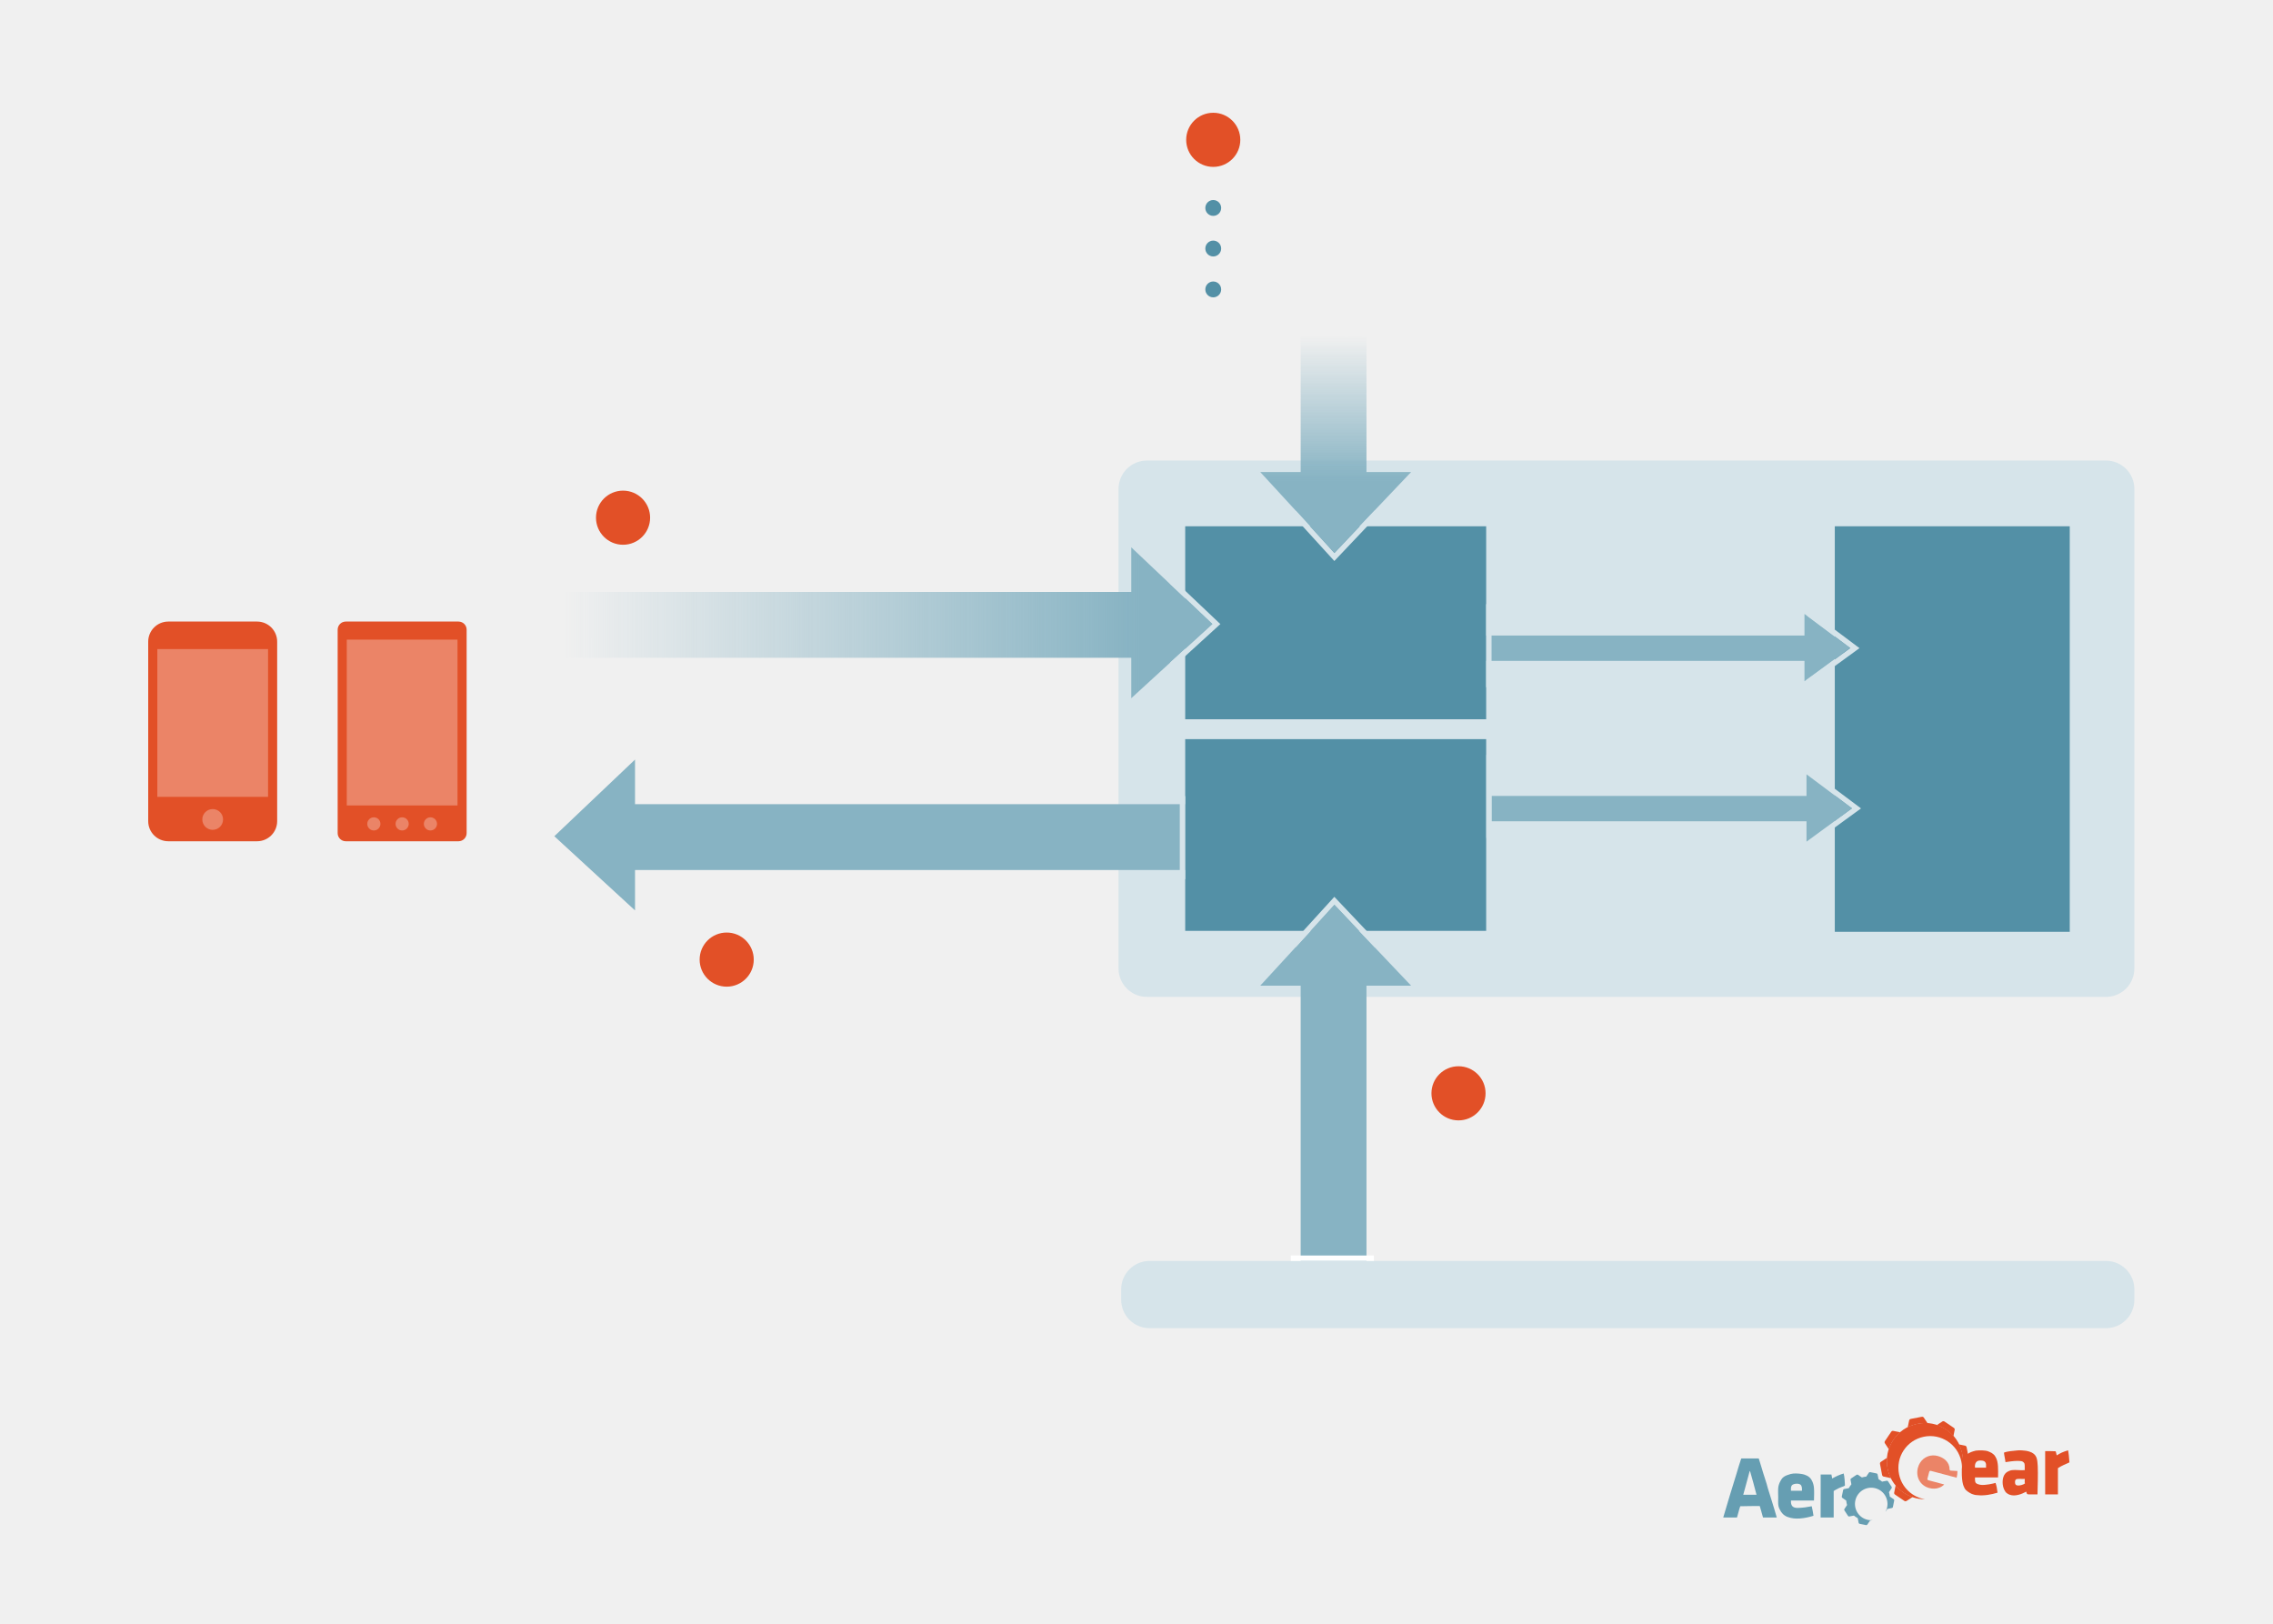
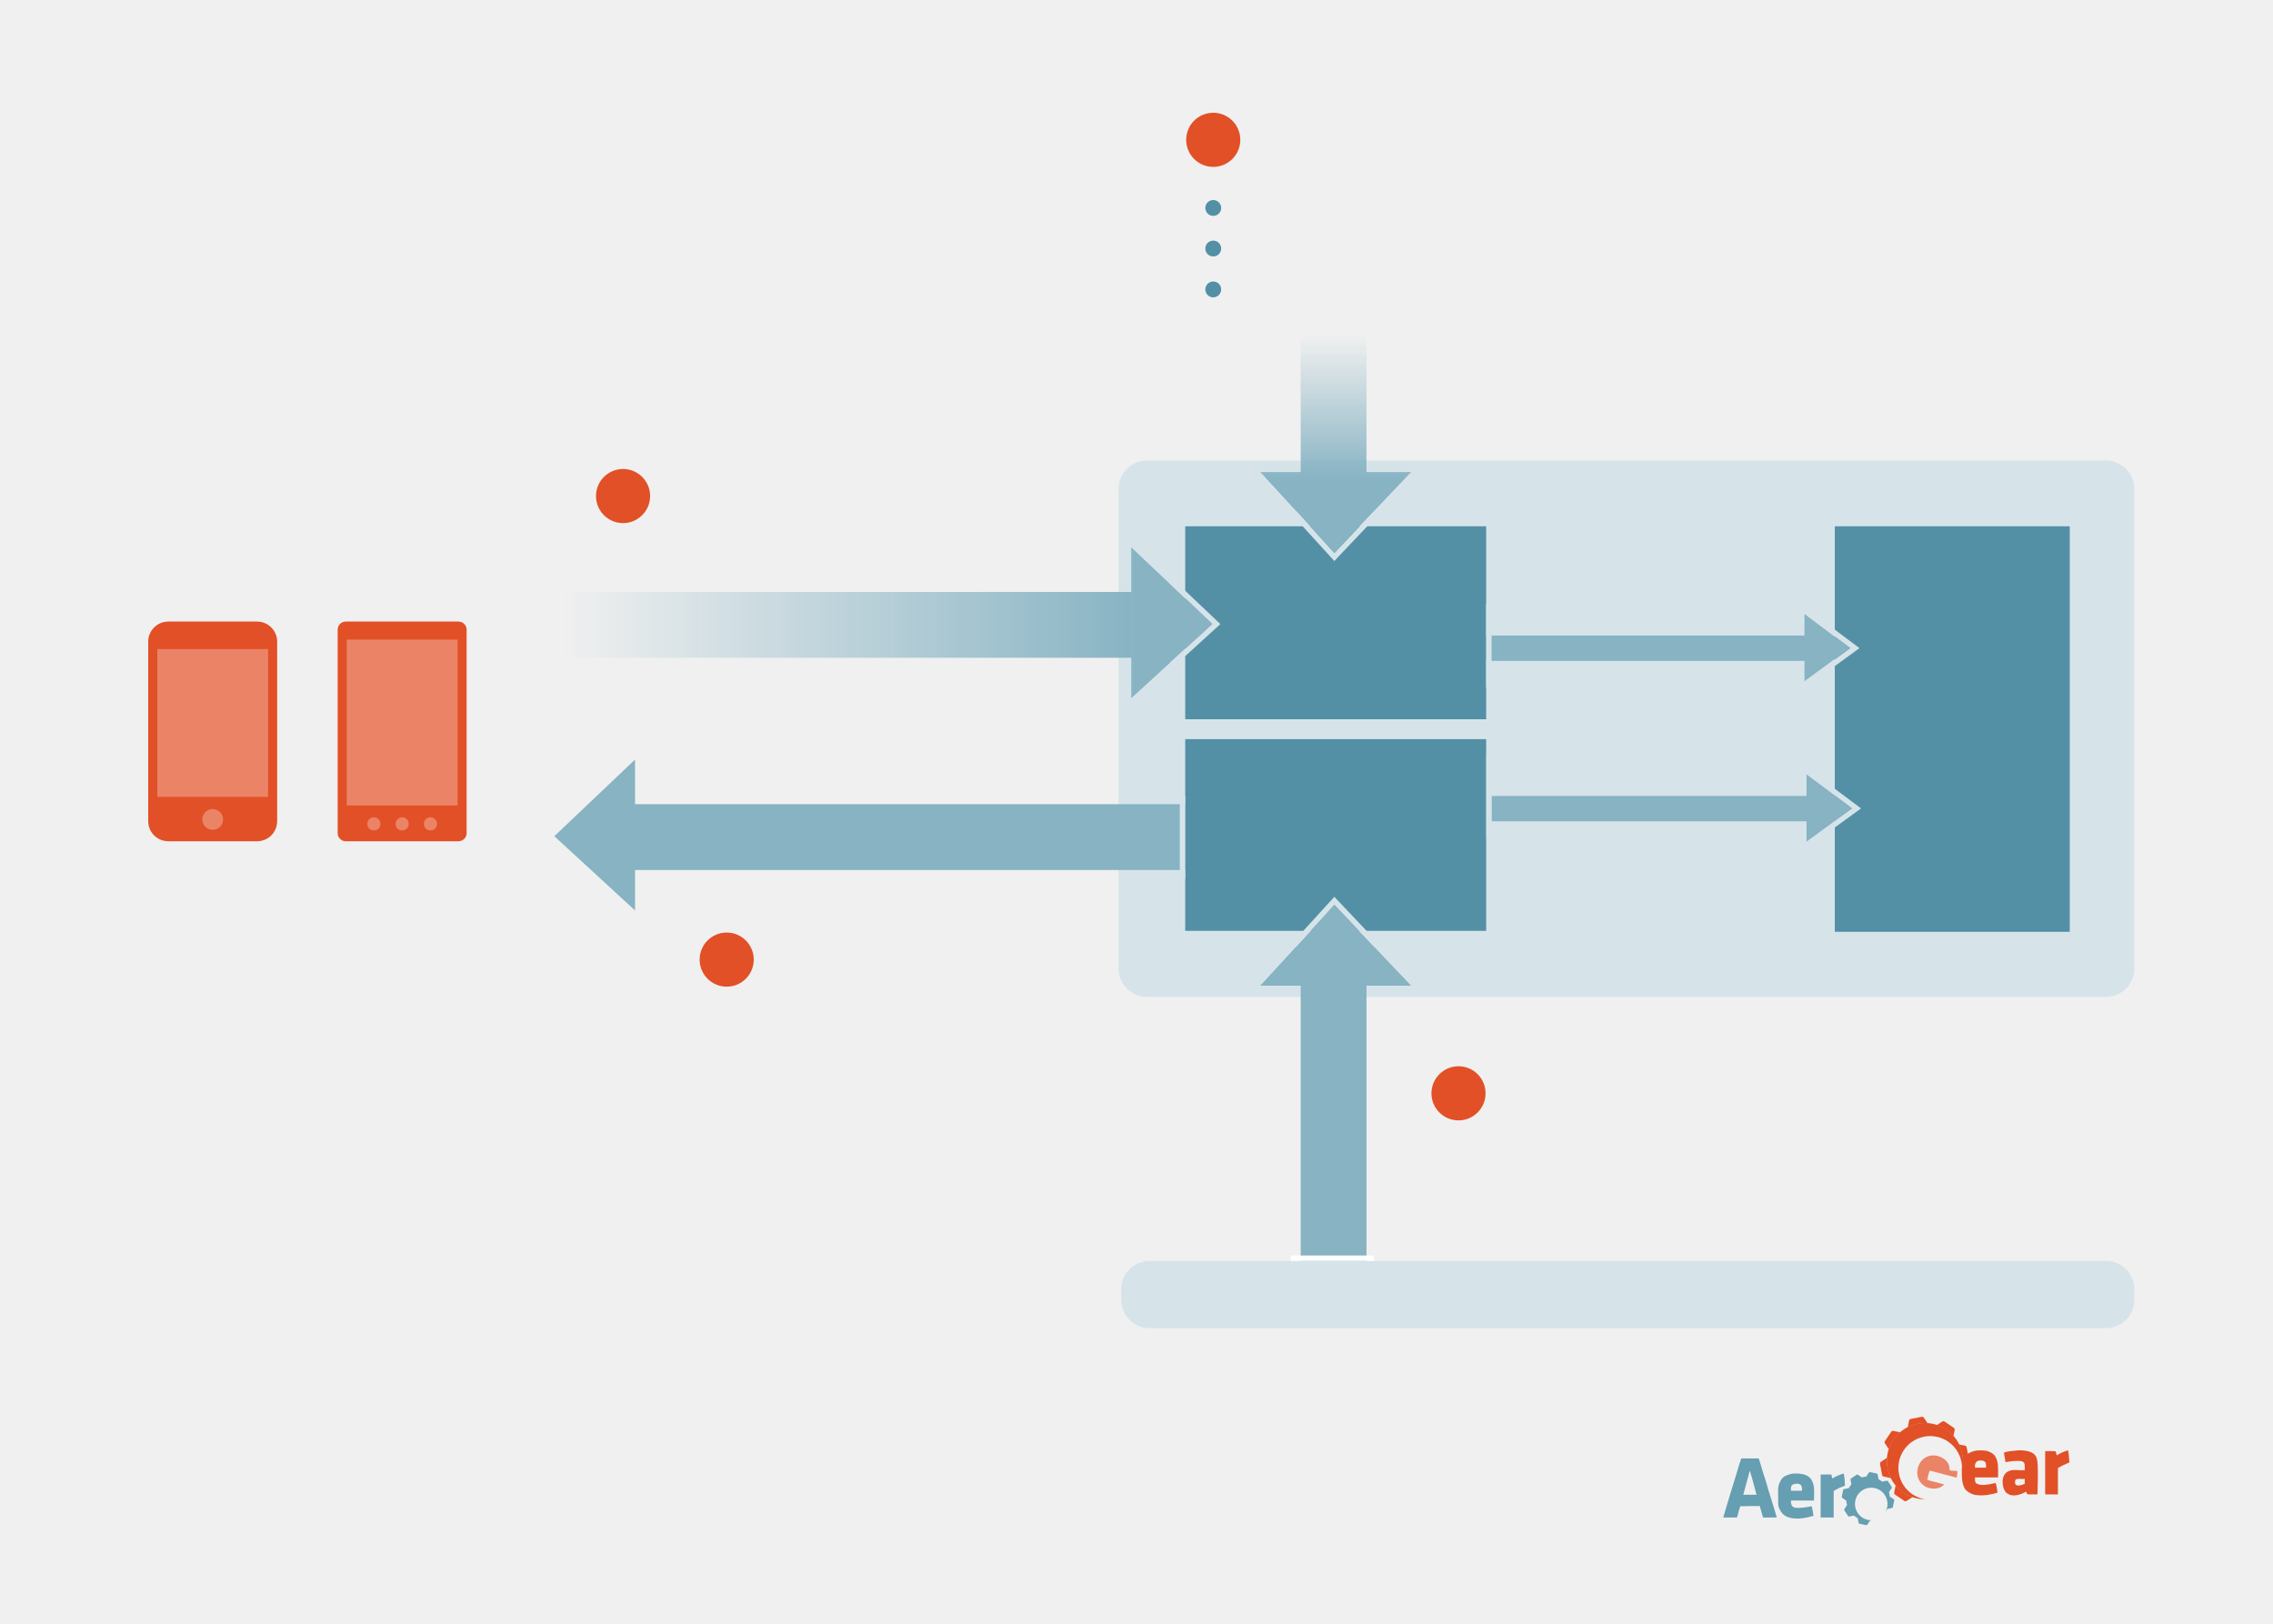
<svg xmlns="http://www.w3.org/2000/svg" xmlns:xlink="http://www.w3.org/1999/xlink" width="840" height="600" id="svg2" version="1.1">
  <defs id="defs4">
    <linearGradient id="linearGradient4380">
      <stop style="stop-color:#87b3c3;stop-opacity:1;" offset="0" id="stop4382" />
      <stop style="stop-color:#87b3c3;stop-opacity:0;" offset="1" id="stop4384" />
    </linearGradient>
    <linearGradient id="linearGradient4372">
      <stop style="stop-color:#87b3c3;stop-opacity:1;" offset="0" id="stop4374" />
      <stop style="stop-color:#87b3c3;stop-opacity:0;" offset="1" id="stop4376" />
    </linearGradient>
    <linearGradient xlink:href="#linearGradient4372" id="linearGradient4378" x1="425.855" y1="663.061" x2="425.855" y2="609.289" gradientUnits="userSpaceOnUse" gradientTransform="translate(71.62905,-33)" />
    <linearGradient xlink:href="#linearGradient4380" id="linearGradient4386" x1="361.348" y1="720.468" x2="148.117" y2="720.468" gradientUnits="userSpaceOnUse" gradientTransform="translate(60,-33.98046)" />
  </defs>
  <g id="layer1" transform="translate(0,-452.3622)">
    <rect style="fill:#d6e4ea;fill-opacity:1;stroke:none" id="rect2993" width="375.409" height="198.198" x="413.362" y="622.538" ry="10.5" rx="10.5" />
    <path style="fill:#5390a6;fill-opacity:1;stroke:none" d="m 678.063,646.831 0,149.852 86.824,0 0,-149.852 z" id="path4419" />
    <rect y="682.039" x="54.77" height="81.181" width="47.659" id="rect3763" style="fill:#e25027;fill-opacity:1;stroke:none" rx="7.425" ry="7.425" />
    <rect style="fill:#e25027;fill-opacity:1;stroke:none" id="rect3765" width="47.659" height="81.181" x="124.785" y="682.039" rx="3" ry="3" />
    <flowRoot transform="matrix(0.3751451,0,0,0.375072,11.90886,720.1832)" style="font-size:31.991px;font-style:normal;font-variant:normal;font-weight:normal;font-stretch:normal;text-align:center;line-height:125%;letter-spacing:0px;word-spacing:0px;text-anchor:middle;fill:#7a7a7a;fill-opacity:1;stroke:none;font-family:Open Sans;-inkscape-font-specification:Open Sans" id="flowRoot3767" xml:space="preserve">
      <flowRegion id="flowRegion3769">
        <rect style="font-size:31.991px;font-style:normal;font-variant:normal;font-weight:normal;font-stretch:normal;text-align:center;text-anchor:middle;fill:#7a7a7a;fill-opacity:1;font-family:Open Sans;-inkscape-font-specification:Open Sans" y="151.362" x="76" height="124.606" width="203.986" id="rect3771" />
      </flowRegion>
      <flowPara id="flowPara3773">AeroGear</flowPara>
      <flowPara id="flowPara3791" style="font-weight:bold;-inkscape-font-specification:Open Sans Bold">iOS</flowPara>
    </flowRoot>
    <flowRoot xml:space="preserve" id="flowRoot3775" style="font-size:31.991px;font-style:normal;font-variant:normal;font-weight:normal;font-stretch:normal;text-align:center;line-height:125%;letter-spacing:0px;word-spacing:0px;text-anchor:middle;fill:#7a7a7a;fill-opacity:1;stroke:none;font-family:Open Sans;-inkscape-font-specification:Open Sans" transform="matrix(0.3751451,0,0,0.375072,53.95242,720.1832)">
      <flowRegion id="flowRegion3777">
        <rect id="rect3779" width="353.111" height="157.667" x="76" y="151.362" style="font-size:31.991px;font-style:normal;font-variant:normal;font-weight:normal;font-stretch:normal;text-align:center;text-anchor:middle;fill:#7a7a7a;fill-opacity:1;font-family:Open Sans;-inkscape-font-specification:Open Sans" />
      </flowRegion>
      <flowPara id="flowPara3781">AeroGear</flowPara>
      <flowPara id="flowPara3793" style="font-weight:bold;-inkscape-font-specification:Open Sans Bold">Android</flowPara>
    </flowRoot>
    <flowRoot transform="matrix(0.3751451,0,0,0.375072,455.4803,537.9902)" style="font-size:40px;font-style:normal;font-variant:normal;font-weight:bold;font-stretch:normal;text-align:end;line-height:125%;letter-spacing:-0.8px;word-spacing:0px;text-anchor:end;fill:#073e52;fill-opacity:1;stroke:none;font-family:Open Sans;-inkscape-font-specification:Open Sans Bold" id="flowRoot3783" xml:space="preserve">
      <flowRegion id="flowRegion3785">
        <rect style="font-style:normal;font-variant:normal;font-weight:bold;font-stretch:normal;text-align:end;letter-spacing:-0.8px;text-anchor:end;fill:#073e52;fill-opacity:1;font-family:Open Sans;-inkscape-font-specification:Open Sans Bold" y="151.362" x="76" height="65.683" width="749.827" id="rect3787" />
      </flowRegion>
      <flowPara id="flowPara3789">AeroGear Unified Push Server</flowPara>
    </flowRoot>
    <flowRoot xml:space="preserve" id="flowRoot3819" style="font-size:40px;font-style:normal;font-variant:normal;font-weight:bold;font-stretch:normal;text-align:start;line-height:125%;letter-spacing:-0.8px;word-spacing:0px;text-anchor:start;fill:#073e52;fill-opacity:1;stroke:none;font-family:Open Sans;-inkscape-font-specification:Open Sans Bold" transform="matrix(0.3751451,0,0,0.375072,27.49218,564.6529)">
      <flowRegion id="flowRegion3821">
        <rect id="rect3823" width="408.625" height="153.666" x="76" y="151.362" style="font-style:normal;font-variant:normal;font-weight:bold;font-stretch:normal;text-align:start;letter-spacing:-0.8px;text-anchor:start;fill:#073e52;fill-opacity:1;font-family:Open Sans;-inkscape-font-specification:Open Sans Bold" />
      </flowRegion>
      <flowPara id="flowPara3827">Push Applications</flowPara>
      <flowPara id="flowPara4566">on mobile devices</flowPara>
    </flowRoot>
    <flowRoot xml:space="preserve" id="flowRoot3843" style="font-size:31.991px;font-style:normal;font-variant:normal;font-weight:bold;font-stretch:normal;text-align:center;line-height:125%;letter-spacing:0px;word-spacing:0px;text-anchor:middle;fill:#ffffff;fill-opacity:1;stroke:none;font-family:Open Sans;-inkscape-font-specification:Open Sans Bold" transform="matrix(0.3751451,0,0,0.375072,598.5509,653.2578)">
      <flowRegion id="flowRegion3845">
        <rect id="rect3847" width="504.222" height="115.444" x="76" y="151.362" style="font-size:31.991px;font-style:normal;font-variant:normal;font-weight:bold;font-stretch:normal;text-align:center;text-anchor:middle;fill:#ffffff;fill-opacity:1;font-family:Open Sans;-inkscape-font-specification:Open Sans Bold" />
      </flowRegion>
      <flowPara id="flowPara3849">Storage</flowPara>
    </flowRoot>
-     <g id="g4510" transform="translate(23,1.875)">
+     <g id="g4510" transform="translate(23,-6.125)">
      <path style="fill:#e25027;fill-opacity:1;stroke:none" id="path3861" d="m 198,95 c 0,7.732 -6.268,14 -14,14 -7.732,0 -14,-6.268 -14,-14 0,-7.732 6.268,-14 14,-14 7.732,0 14,6.268 14,14 z" transform="matrix(0.7142857,0,0,0.7142857,75.82417,573.9279)" />
      <flowRoot transform="matrix(0.3751451,0,0,0.375072,122.1685,575.9713)" style="font-size:37.334px;font-style:normal;font-variant:normal;font-weight:bold;font-stretch:normal;text-align:center;line-height:125%;letter-spacing:0px;word-spacing:0px;text-anchor:middle;fill:#ffffff;fill-opacity:1;stroke:none;font-family:Open Sans;-inkscape-font-specification:Open Sans Bold" id="flowRoot3863" xml:space="preserve">
        <flowRegion id="flowRegion3865">
          <rect style="font-size:37.334px;font-style:normal;font-variant:normal;font-weight:bold;font-stretch:normal;text-align:center;text-anchor:middle;fill:#ffffff;fill-opacity:1;font-family:Open Sans;-inkscape-font-specification:Open Sans Bold" y="151.362" x="76" height="151" width="302" id="rect3867" />
        </flowRegion>
        <flowPara id="flowPara3869">2</flowPara>
      </flowRoot>
    </g>
    <g id="g4442" transform="translate(59.28363,-33)">
      <flowRoot transform="matrix(0.3751482,0,0,0.375075,377.39,470.8943)" style="font-size:40px;font-style:normal;font-variant:normal;font-weight:bold;font-stretch:normal;text-align:start;line-height:125%;letter-spacing:-0.8px;word-spacing:0px;text-anchor:start;fill:#073e52;fill-opacity:1;stroke:none;font-family:Open Sans;-inkscape-font-specification:Open Sans Bold" id="flowRoot2985" xml:space="preserve">
        <flowRegion id="flowRegion2987">
          <rect style="font-style:normal;font-variant:normal;font-weight:bold;font-stretch:normal;letter-spacing:-0.8px;fill:#073e52;fill-opacity:1;font-family:Open Sans;-inkscape-font-specification:Open Sans Bold" y="151.362" x="76" height="151" width="302" id="rect2989" />
        </flowRegion>
-         <flowPara id="flowPara2991">Administrator</flowPara>
+         <flowPara id="flowPara2991">Developer</flowPara>
      </flowRoot>
      <path transform="matrix(0.7142857,0,0,0.7142857,257.6502,469.173)" d="m 198,95 c 0,7.732 -6.268,14 -14,14 -7.732,0 -14,-6.268 -14,-14 0,-7.732 6.268,-14 14,-14 7.732,0 14,6.268 14,14 z" id="path3851" style="fill:#e25027;fill-opacity:1;stroke:none" />
      <flowRoot xml:space="preserve" id="flowRoot3853" style="font-size:37.334px;font-style:normal;font-variant:normal;font-weight:bold;font-stretch:normal;text-align:center;line-height:125%;letter-spacing:0px;word-spacing:0px;text-anchor:middle;fill:#ffffff;fill-opacity:1;stroke:none;font-family:Open Sans;-inkscape-font-specification:Open Sans Bold" transform="matrix(0.3751451,0,0,0.375072,303.5688,471.4199)">
        <flowRegion id="flowRegion3855">
          <rect id="rect3857" width="302" height="151" x="76" y="151.362" style="font-size:37.334px;font-style:normal;font-variant:normal;font-weight:bold;font-stretch:normal;text-align:center;text-anchor:middle;fill:#ffffff;fill-opacity:1;font-family:Open Sans;-inkscape-font-specification:Open Sans Bold" />
        </flowRegion>
        <flowPara id="flowPara3859">1</flowPara>
      </flowRoot>
      <flowRoot transform="matrix(0.3751451,0,0,0.375072,371.914,496.9851)" style="font-size:31.991px;font-style:normal;font-variant:normal;font-weight:normal;font-stretch:normal;text-align:center;line-height:125%;letter-spacing:0px;word-spacing:0px;text-anchor:middle;fill:#7a7a7a;fill-opacity:1;stroke:none;font-family:Open Sans;-inkscape-font-specification:Open Sans" id="flowRoot3891" xml:space="preserve">
        <flowRegion id="flowRegion3893">
          <rect style="font-size:31.991px;font-style:normal;font-variant:normal;font-weight:normal;font-stretch:normal;text-align:center;text-anchor:middle;fill:#7a7a7a;fill-opacity:1;font-family:Open Sans;-inkscape-font-specification:Open Sans" y="151.362" x="76" height="307.408" width="706.81" id="rect3895" />
        </flowRegion>
        <flowPara style="font-size:31.991px;text-align:start;text-anchor:start;fill:#7a7a7a;fill-opacity:1" id="flowPara3897">Registers Push Application</flowPara>
        <flowPara id="flowPara3899" style="font-size:31.991px;text-align:start;text-anchor:start;fill:#7a7a7a;fill-opacity:1">Adds iOS variant for Push Application</flowPara>
        <flowPara id="flowPara3901" style="font-size:31.991px;text-align:start;text-anchor:start;fill:#7a7a7a;fill-opacity:1">Adds Android variant for Push Application</flowPara>
      </flowRoot>
      <path style="fill:#5390a6;fill-opacity:1;stroke:none" id="path3903" d="m 198,95 c 0,7.732 -6.268,14 -14,14 -7.732,0 -14,-6.268 -14,-14 0,-7.732 6.268,-14 14,-14 7.732,0 14,6.268 14,14 z" transform="matrix(0.2092094,0,0,0.2092094,350.5843,542.3308)" />
      <path transform="matrix(0.2092094,0,0,0.2092094,350.5843,557.3256)" d="m 198,95 c 0,7.732 -6.268,14 -14,14 -7.732,0 -14,-6.268 -14,-14 0,-7.732 6.268,-14 14,-14 7.732,0 14,6.268 14,14 z" id="path3905" style="fill:#5390a6;fill-opacity:1;stroke:none" />
      <path style="fill:#5390a6;fill-opacity:1;stroke:none" id="path3907" d="m 198,95 c 0,7.732 -6.268,14 -14,14 -7.732,0 -14,-6.268 -14,-14 0,-7.732 6.268,-14 14,-14 7.732,0 14,6.268 14,14 z" transform="matrix(0.2092094,0,0,0.2092094,350.5843,572.4328)" />
    </g>
    <rect ry="0" rx="0" style="opacity:1;fill:#eb8467;fill-opacity:1;stroke:none" id="rect3932" width="40.922" height="54.606" x="58.139" y="692.209" />
-     <path style="opacity:1;fill:#eb8467;fill-opacity:1;stroke:none" id="path3934" d="m 198,95 a 14,14 0 1 1 -28,0 14,14 0 1 1 28,0 z" transform="matrix(0.2740084,0,0,0.2740084,28.18219,729.1328)" />
+     <path style="opacity:1;fill:#eb8467;fill-opacity:1;stroke:none" id="path3934" d="m 198,95 c 0,7.732 -6.268,14 -14,14 -7.732,0 -14,-6.268 -14,-14 0,-7.732 6.268,-14 14,-14 7.732,0 14,6.268 14,14 z" transform="matrix(0.2740084,0,0,0.2740084,28.18219,729.1328)" />
    <rect y="688.717" x="128.154" height="61.275" width="40.922" id="rect3936" style="opacity:1;fill:#eb8467;fill-opacity:1;stroke:none" rx="0" ry="0" />
-     <path transform="matrix(0.1737491,0,0,0.1737491,106.1907,740.2976)" d="m 198,95 a 14,14 0 1 1 -28,0 14,14 0 1 1 28,0 z" id="path3938" style="opacity:1;fill:#eb8467;fill-opacity:1;stroke:none" />
-     <path style="opacity:1;fill:#eb8467;fill-opacity:1;stroke:none" id="path3940" d="m 198,95 a 14,14 0 1 1 -28,0 14,14 0 1 1 28,0 z" transform="matrix(0.1737491,0,0,0.1737491,116.6452,740.2976)" />
-     <path transform="matrix(0.1737491,0,0,0.1737491,127.0997,740.2976)" d="m 198,95 a 14,14 0 1 1 -28,0 14,14 0 1 1 28,0 z" id="path3942" style="opacity:1;fill:#eb8467;fill-opacity:1;stroke:none" />
+     <path transform="matrix(0.1737491,0,0,0.1737491,106.1907,740.2976)" d="m 198,95 c 0,7.732 -6.268,14 -14,14 -7.732,0 -14,-6.268 -14,-14 0,-7.732 6.268,-14 14,-14 7.732,0 14,6.268 14,14 z" id="path3938" style="opacity:1;fill:#eb8467;fill-opacity:1;stroke:none" />
+     <path style="opacity:1;fill:#eb8467;fill-opacity:1;stroke:none" id="path3940" d="m 198,95 c 0,7.732 -6.268,14 -14,14 -7.732,0 -14,-6.268 -14,-14 0,-7.732 6.268,-14 14,-14 7.732,0 14,6.268 14,14 z" transform="matrix(0.1737491,0,0,0.1737491,116.6452,740.2976)" />
+     <path transform="matrix(0.1737491,0,0,0.1737491,127.0997,740.2976)" d="m 198,95 c 0,7.732 -6.268,14 -14,14 -7.732,0 -14,-6.268 -14,-14 0,-7.732 6.268,-14 14,-14 7.732,0 14,6.268 14,14 z" id="path3942" style="opacity:1;fill:#eb8467;fill-opacity:1;stroke:none" />
    <flowRoot xml:space="preserve" id="flowRoot3946" style="font-size:26.659px;font-style:normal;font-variant:normal;font-weight:normal;font-stretch:normal;text-align:start;line-height:125%;letter-spacing:0px;word-spacing:0px;text-anchor:start;opacity:0.66;fill:#335866;fill-opacity:1;stroke:none;font-family:Open Sans;-inkscape-font-specification:Open Sans" transform="matrix(0.3751451,0,0,0.375072,540.2128,594.3387)">
      <flowRegion id="flowRegion3948">
        <rect id="rect3950" width="269.101" height="103.569" x="76" y="151.362" style="font-size:26.659px;font-style:normal;font-variant:normal;font-weight:normal;font-stretch:normal;text-align:start;text-anchor:start;fill:#335866;fill-opacity:1;font-family:Open Sans;-inkscape-font-specification:Open Sans" />
      </flowRegion>
      <flowPara style="font-size:26.659px;text-align:start;text-anchor:start;fill:#335866;fill-opacity:1" id="flowPara3954">writes Push Application details...</flowPara>
    </flowRoot>
-     <flowRoot transform="matrix(0.3751451,0,0,0.375072,219.6197,571.6004)" style="font-size:31.991px;font-style:normal;font-variant:normal;font-weight:normal;font-stretch:normal;text-align:start;line-height:125%;letter-spacing:0px;word-spacing:0px;text-anchor:start;color:#000000;fill:#7a7a7a;fill-opacity:1;fill-rule:nonzero;stroke:none;marker:none;visibility:visible;display:inline;overflow:visible;enable-background:accumulate;font-family:Open Sans;-inkscape-font-specification:Open Sans" id="flowRoot3966" xml:space="preserve">
+     <flowRoot transform="matrix(0.3751451,0,0,0.375072,219.6197,563.6004)" style="font-size:31.991px;font-style:normal;font-variant:normal;font-weight:normal;font-stretch:normal;text-align:start;line-height:125%;letter-spacing:0px;word-spacing:0px;text-anchor:start;color:#000000;fill:#7a7a7a;fill-opacity:1;fill-rule:nonzero;stroke:none;marker:none;visibility:visible;display:inline;overflow:visible;enable-background:accumulate;font-family:Open Sans;-inkscape-font-specification:Open Sans" id="flowRoot3966" xml:space="preserve">
      <flowRegion id="flowRegion3968">
        <rect style="font-size:31.991px;font-style:normal;font-variant:normal;font-weight:normal;font-stretch:normal;text-align:start;text-anchor:start;color:#000000;fill:#7a7a7a;fill-opacity:1;fill-rule:nonzero;stroke:none;marker:none;visibility:visible;display:inline;overflow:visible;enable-background:accumulate;font-family:Open Sans;-inkscape-font-specification:Open Sans" y="151.362" x="76" height="83.395" width="395.301" id="rect3970" />
      </flowRegion>
      <flowPara id="flowPara3972" style="font-size:31.991px;text-align:start;text-anchor:start;color:#000000;fill:#7a7a7a;fill-opacity:1;fill-rule:nonzero;stroke:none;marker:none;visibility:visible;display:inline;overflow:visible;enable-background:accumulate">Push Applications register themselves using a token</flowPara>
    </flowRoot>
    <g id="g4575" transform="translate(1,-8)">
      <g transform="translate(40,2.875)" id="g4503">
        <path transform="matrix(0.7142857,0,0,0.7142857,96.12569,744.2208)" d="m 198,95 c 0,7.732 -6.268,14 -14,14 -7.732,0 -14,-6.268 -14,-14 0,-7.732 6.268,-14 14,-14 7.732,0 14,6.268 14,14 z" id="path3881" style="fill:#e25027;fill-opacity:1;stroke:none" />
        <flowRoot xml:space="preserve" id="flowRoot3883" style="font-size:37.334px;font-style:normal;font-variant:normal;font-weight:bold;font-stretch:normal;text-align:center;line-height:125%;letter-spacing:0px;word-spacing:0px;text-anchor:middle;fill:#ffffff;fill-opacity:1;stroke:none;font-family:Open Sans;-inkscape-font-specification:Open Sans Bold" transform="matrix(0.3751451,0,0,0.375072,141.9246,746.3167)">
          <flowRegion id="flowRegion3885">
            <rect id="rect3887" width="302" height="151" x="76" y="151.362" style="font-size:37.334px;font-style:normal;font-variant:normal;font-weight:bold;font-stretch:normal;text-align:center;text-anchor:middle;fill:#ffffff;fill-opacity:1;font-family:Open Sans;-inkscape-font-specification:Open Sans Bold" />
          </flowRegion>
          <flowPara id="flowPara3889">4</flowPara>
        </flowRoot>
      </g>
      <flowRoot transform="matrix(0.3751451,0,0,0.375072,257.3182,743.1344)" style="font-size:31.991px;font-style:normal;font-variant:normal;font-weight:normal;font-stretch:normal;text-align:start;line-height:125%;letter-spacing:0px;word-spacing:0px;text-anchor:start;color:#000000;fill:#7a7a7a;fill-opacity:1;fill-rule:nonzero;stroke:none;marker:none;visibility:visible;display:inline;overflow:visible;enable-background:accumulate;font-family:Open Sans;-inkscape-font-specification:Open Sans" id="flowRoot3978" xml:space="preserve">
        <flowRegion id="flowRegion3980">
          <rect style="font-size:31.991px;font-style:normal;font-variant:normal;font-weight:normal;font-stretch:normal;text-align:start;text-anchor:start;color:#000000;fill:#7a7a7a;fill-opacity:1;fill-rule:nonzero;stroke:none;marker:none;visibility:visible;display:inline;overflow:visible;enable-background:accumulate;font-family:Open Sans;-inkscape-font-specification:Open Sans" y="151.362" x="76" height="120.643" width="341.955" id="rect3982" />
        </flowRegion>
        <flowPara id="flowPara3984" style="font-size:31.991px;text-align:start;text-anchor:start;color:#000000;fill:#7a7a7a;fill-opacity:1;fill-rule:nonzero;stroke:none;marker:none;visibility:visible;display:inline;overflow:visible;enable-background:accumulate">Deliver message</flowPara>
        <flowPara id="flowPara4429" style="font-size:31.991px;text-align:start;text-anchor:start;color:#000000;fill:#7a7a7a;fill-opacity:1;fill-rule:nonzero;stroke:none;marker:none;visibility:visible;display:inline;overflow:visible;enable-background:accumulate">(via PushNetworks)</flowPara>
      </flowRoot>
    </g>
    <path style="fill:#87b3c3;fill-opacity:1;stroke:none" d="m 546.944,687.214 119.908,0 0,-7.994 16.825,12.578 -16.825,12.302 0,-7.524 -120.339,-10e-6" id="path3986" />
    <flowRoot xml:space="preserve" id="flowRoot3992" style="font-size:40px;font-style:normal;font-variant:normal;font-weight:bold;font-stretch:normal;text-align:start;line-height:125%;letter-spacing:-0.8px;word-spacing:0px;text-anchor:start;fill:#073e52;fill-opacity:1;stroke:none;font-family:Open Sans;-inkscape-font-specification:Open Sans Bold" transform="matrix(0.3751451,0,0,0.375072,455.4803,832.8186)">
      <flowRegion id="flowRegion3994">
        <rect id="rect3996" width="749.827" height="65.683" x="76" y="151.362" style="font-style:normal;font-variant:normal;font-weight:bold;font-stretch:normal;letter-spacing:-0.8px;fill:#073e52;fill-opacity:1;font-family:Open Sans;-inkscape-font-specification:Open Sans Bold" />
      </flowRegion>
      <flowPara id="flowPara3998" style="text-align:end;letter-spacing:-0.8px;text-anchor:end;fill:#073e52;fill-opacity:1">JBoss AS backend server</flowPara>
    </flowRoot>
    <g id="g4517" transform="translate(39.5,2)">
      <path transform="matrix(0.7142857,0,0,0.7142857,368.0714,786.505)" d="m 198,95 c 0,7.732 -6.268,14 -14,14 -7.732,0 -14,-6.268 -14,-14 0,-7.732 6.268,-14 14,-14 7.732,0 14,6.268 14,14 z" id="path3871" style="fill:#e25027;fill-opacity:1;stroke:none" />
      <flowRoot xml:space="preserve" id="flowRoot3873" style="font-size:37.334px;font-style:normal;font-variant:normal;font-weight:bold;font-stretch:normal;text-align:center;line-height:125%;letter-spacing:0px;word-spacing:0px;text-anchor:middle;fill:#ffffff;fill-opacity:1;stroke:none;font-family:Open Sans;-inkscape-font-specification:Open Sans Bold" transform="matrix(0.3751451,0,0,0.375072,414.6179,788.6931)">
        <flowRegion id="flowRegion3875">
          <rect id="rect3877" width="302" height="151" x="76" y="151.362" style="font-size:37.334px;font-style:normal;font-variant:normal;font-weight:bold;font-stretch:normal;text-align:center;text-anchor:middle;fill:#ffffff;fill-opacity:1;font-family:Open Sans;-inkscape-font-specification:Open Sans Bold" />
        </flowRegion>
        <flowPara id="flowPara3879">3</flowPara>
      </flowRoot>
      <flowRoot xml:space="preserve" id="flowRoot4002" style="font-size:31.991px;font-style:normal;font-variant:normal;font-weight:normal;font-stretch:normal;text-align:center;line-height:125%;letter-spacing:0px;word-spacing:0px;text-anchor:middle;color:#000000;fill:#7a7a7a;fill-opacity:1;fill-rule:nonzero;stroke:none;marker:none;visibility:visible;display:inline;overflow:visible;enable-background:accumulate;font-family:Open Sans;-inkscape-font-specification:Open Sans" transform="matrix(0.3751451,0,0,0.375072,488.0605,782.8141)">
        <flowRegion id="flowRegion4004">
          <rect id="rect4006" width="353.491" height="164.216" x="76" y="151.362" style="font-size:31.991px;font-style:normal;font-variant:normal;font-weight:normal;font-stretch:normal;text-align:center;text-anchor:middle;color:#000000;fill:#7a7a7a;fill-opacity:1;fill-rule:nonzero;stroke:none;marker:none;visibility:visible;display:inline;overflow:visible;enable-background:accumulate;font-family:Open Sans;-inkscape-font-specification:Open Sans" />
        </flowRegion>
        <flowPara id="flowPara4440" style="font-size:31.991px;text-align:start;text-anchor:start;color:#000000;fill:#7a7a7a;fill-opacity:1;fill-rule:nonzero;stroke:none;marker:none;visibility:visible;display:inline;overflow:visible;enable-background:accumulate">Event on server occurs and invokes Sender API</flowPara>
      </flowRoot>
    </g>
    <g style="overflow:visible" id="g4319" transform="matrix(0.6436014,0,0,0.6436014,636.8316,975.8779)">
      <path id="path4285" d="m 157.796,34.816 c -4.404,0 -8.809,0 -13.214,0 -0.009,0.496 -0.093,1.162 0,1.723 0.033,0.198 0.061,0.614 0.144,0.862 0.024,0.071 0.22,0.479 0.287,0.574 0.393,0.558 2.032,1.073 3.161,1.149 2.694,0.183 6.599,-0.687 8.188,-1.149 0.601,1.649 0.889,3.611 1.149,5.602 -3.531,1.076 -7.602,1.854 -11.491,1.438 -0.505,-0.055 -0.768,-0.013 -1.437,-0.145 -0.074,-0.015 -1.158,-0.27 -1.867,-0.574 -0.586,-0.252 -1.783,-0.901 -2.441,-1.436 -0.306,-0.248 -0.631,-0.473 -0.862,-0.719 -0.124,-0.132 -0.642,-0.744 -0.719,-0.862 -0.183,-0.278 -0.493,-1.021 -0.718,-1.579 -0.122,-0.304 -0.201,-0.576 -0.287,-0.862 -0.927,-3.081 -1.029,-11.222 0.287,-14.076 0.171,-0.372 0.42,-1.273 0.718,-1.724 0.104,-0.156 0.533,-0.432 0.719,-0.719 0.707,-1.092 2.493,-1.991 4.022,-2.44 0.28,-0.084 0.973,-0.32 1.579,-0.433 0.969,-0.179 2.985,-0.178 3.591,-0.143 0.592,0.033 1.202,0.068 1.724,0.143 0.211,0.03 1.125,0.154 1.582,0.32 0.667,0.242 1.968,0.86 2.153,0.973 0.65,0.395 1.393,1.05 1.724,1.437 0.224,0.262 0.506,0.778 0.718,1.149 1.506,2.643 1.374,6.821 1.29,11.491 z m -6.894,-7.469 c -0.031,-0.382 -0.206,-0.853 -0.287,-1.006 -0.284,-0.539 -0.803,-0.826 -0.862,-0.861 -0.605,-0.351 -2.208,-0.448 -3.017,-0.287 -1.812,0.362 -2.403,2.151 -2.154,4.022 2.107,0 4.213,0 6.32,0 0.024,-0.548 0.05,-1.244 0,-1.868 z" clip-rule="evenodd" style="fill:#e25027;fill-rule:evenodd" />
      <path id="path4287" d="m 180.447,44.583 c -0.747,0 -1.81,0 -2.874,0 -0.98,0 -2.511,0.027 -2.75,-0.084 -0.677,-0.312 -0.594,-0.796 -0.84,-1.496 -2.365,1.271 -6.307,2.979 -9.623,1.725 -0.286,-0.107 -1.257,-0.579 -1.725,-1.006 -1.143,-1.043 -1.982,-3.093 -2.155,-5.027 -0.289,-3.246 0.613,-5.812 2.586,-7.038 0.514,-0.319 1.683,-0.879 2.729,-1.006 2.406,-0.293 4.224,0.21 7.325,0 0.048,-0.493 0.025,-1.197 0,-1.867 -0.03,-0.794 0.015,-1.429 -0.143,-1.867 -0.19,-0.526 -0.733,-1.034 -1.293,-1.292 -0.476,-0.22 -1.89,-0.287 -2.729,-0.287 -2.407,0 -5.365,0.494 -6.894,0.718 -0.197,-1.91 -0.685,-3.529 -0.862,-5.458 2.138,-0.888 5.282,-0.979 7.9,-1.293 0.721,-0.088 1.544,-0.042 2.442,0 1.622,0.074 2.962,0.282 4.309,0.718 1.119,0.362 1.583,0.627 2.298,1.149 0.33,0.24 0.697,0.623 0.828,0.775 0.227,0.266 0.675,0.939 0.896,1.522 0.465,1.229 0.65,3.268 0.719,4.884 0.208,4.959 -0.045,11.618 -0.144,16.23 z M 167.95,36.109 c -0.572,0.552 -0.563,2.294 0,2.872 0.396,0.406 0.886,0.436 0.862,0.432 1.437,0.307 3.808,-0.526 4.452,-1.149 -0.333,-0.577 -0.049,-1.771 -0.144,-2.586 -1.693,0.194 -4.302,-0.407 -5.17,0.431 z" clip-rule="evenodd" style="fill:#e25027;fill-rule:evenodd" />
      <path id="path4289" d="m 198.787,26.197 c -2.264,1.041 -4.635,1.973 -6.607,3.305 0,5.026 0,10.055 0,15.081 -2.442,0 -4.884,0 -7.326,0 0,-8.283 0,-16.566 0,-24.849 1.653,-0.003 4.484,-0.015 5.879,0.09 0.295,0 0.24,0.369 0.441,1.06 0.109,0.374 0.168,0.805 0.287,1.149 0.042,0.155 0.168,0.08 0.287,0 0.646,-0.438 1.685,-1.019 2.586,-1.437 1.076,-0.501 2.416,-0.957 3.591,-1.293 0.122,-0.027 0.135,0.056 0.144,0.143 0.232,1.098 0.564,4.328 0.718,6.751 z" clip-rule="evenodd" style="fill:#e25027;fill-rule:evenodd" />
      <path id="path4291" d="m 10.485,23.951 c 3.304,0 6.608,0 9.912,0 0.917,2.813 1.727,5.646 2.585,8.474 0.639,2.104 1.393,4.201 2.011,6.32 0.214,0.733 0.358,1.449 0.575,2.154 1.726,5.643 3.577,11.24 5.171,16.949 -2.634,0 -5.267,0 -7.9,0 -0.65,-2.176 -1.191,-4.458 -1.868,-6.607 -0.29,0.004 -10.783,0.059 -11.203,0.144 -0.733,2.045 -1.223,4.332 -1.868,6.464 -2.633,0 -5.267,0 -7.9,0 2.469,-8.411 4.992,-16.777 7.613,-25.137 0.875,-2.793 1.604,-5.595 2.585,-8.33 -0.006,-0.246 0.108,-0.373 0.287,-0.431 z m 4.597,7.612 c -1.108,4.29 -2.408,8.87 -3.591,13.214 0.248,0.017 7.252,-0.011 7.613,0 -1.209,-4.584 -2.405,-9.182 -3.734,-13.645 -0.137,0.055 -0.252,0.292 -0.288,0.431 z" clip-rule="evenodd" style="fill:#669eb2;fill-rule:evenodd" />
      <path id="path4293" d="m 52.106,48.081 c -4.404,0 -8.81,0 -13.214,0 -0.046,0.785 10e-4,1.413 0.143,2.011 0.078,0.327 0.137,0.38 0.288,0.719 0.378,0.85 1.334,1.22 1.58,1.293 1.17,0.348 2.327,0.274 3.878,0.143 1.54,-0.13 2.985,-0.281 4.31,-0.573 0.67,-0.148 1.269,-0.262 1.724,-0.288 0.409,1.746 0.792,3.819 1.005,5.458 -2.319,0.753 -5.157,1.387 -8.044,1.58 -2.311,0.155 -4.604,-0.108 -6.474,-0.782 -0.339,-0.123 -0.705,-0.233 -0.995,-0.366 -0.461,-0.213 -1.045,-0.625 -1.58,-1.006 -0.051,-0.035 -0.958,-0.9 -1.437,-1.58 -0.478,-0.679 -1.341,-2.226 -1.58,-3.447 -0.277,-1.419 -0.144,-3.241 -0.144,-5.026 0,-1.826 -0.143,-3.713 0,-5.315 0.122,-1.36 0.569,-2.667 1.149,-3.734 0.409,-0.75 0.815,-1.528 1.293,-2.011 0.119,-0.12 0.743,-0.636 0.862,-0.719 0.991,-0.685 2.47,-1.187 3.878,-1.579 1.619,-0.453 4.427,-0.344 6.32,0 0.63,0.113 1.172,0.233 1.724,0.431 0.487,0.174 1.005,0.376 1.38,0.585 0.249,0.139 0.649,0.389 0.692,0.415 1.91,1.177 3.045,4.06 3.241,6.612 0.164,2.112 0.054,4.612 0.001,7.179 z m -7.899,-9.192 c -1.293,-0.839 -4.038,-0.404 -4.74,0.431 -0.045,0.055 -0.251,0.379 -0.287,0.432 -0.425,0.618 -0.309,2.247 -0.287,2.729 2.106,0 4.213,0 6.32,0 0.089,-1.788 -0.127,-3.022 -1.006,-3.592 z" clip-rule="evenodd" style="fill:#669eb2;fill-rule:evenodd" />
      <path id="path4295" d="m 69.883,39.319 c -0.052,0.324 -0.172,0.325 -0.717,0.575 -0.729,0.333 -1.772,0.608 -2.586,1.005 -1.137,0.554 -2.406,1.209 -3.16,1.724 0,5.075 0,10.15 0,15.226 0.006,0.013 -7.468,0.013 -7.496,-0.015 0,-8.188 0.026,-16.504 0.026,-24.69 1.479,-0.018 4.695,-0.003 6.177,0 0.137,0.772 0.248,1.379 0.431,2.298 2.021,-1.138 4.165,-2.154 6.607,-2.873 0.507,1.983 0.685,5.137 0.718,6.75 z" clip-rule="evenodd" style="fill:#669eb2;fill-rule:evenodd" />
      <path id="path4297" d="m 140.987,23.759 -1.225,-6.197 c -0.098,-0.483 -0.426,-0.872 -0.813,-0.952 l -3.601,-0.736 c 0.837,1.703 1.471,3.54 1.845,5.494 0.37,1.913 0.464,3.814 0.332,5.67 l 3.072,-2.086 c 0.327,-0.223 0.484,-0.707 0.39,-1.193 z" style="fill:#e25027" />
      <path id="path4299" d="M 137.259,21.043 C 134.812,9.199 123.227,1.581 111.382,4.028 99.538,6.476 91.92,18.062 94.368,29.905 c 2.145,10.38 11.308,17.513 21.512,17.471 -7.243,-1.189 -13.351,-6.706 -14.925,-14.322 -2.041,-9.877 4.311,-19.537 14.187,-21.578 9.876,-2.04 19.536,4.312 21.576,14.188 0.366,1.769 0.458,3.529 0.313,5.242 0.803,-3.131 0.926,-6.485 0.228,-9.863 z" clip-rule="evenodd" style="fill:#e25027;fill-rule:evenodd" />
      <path id="path4301" d="m 94.082,23.546 -3.654,2.416 c -0.332,0.22 -0.491,0.7 -0.4,1.187 l 1.177,6.207 c 0.092,0.486 0.42,0.878 0.808,0.964 l 4.296,0.93 c -0.875,-1.746 -1.535,-3.636 -1.921,-5.647 -0.395,-2.047 -0.482,-4.08 -0.306,-6.057 z" style="fill:#e25027" />
      <path id="path4303" d="m 117.357,3.75 -2.243,-3.33 c -0.222,-0.329 -0.707,-0.487 -1.193,-0.394 l -6.2,1.203 c -0.487,0.095 -0.875,0.422 -0.957,0.811 l -0.832,4.006 c 1.772,-0.897 3.694,-1.571 5.742,-1.967 1.918,-0.368 3.823,-0.463 5.683,-0.329 z" style="fill:#e25027" />
      <path id="path4305" d="M 101.647,8.907 97.542,8.104 C 97.152,8.03 96.697,8.261 96.42,8.67 l -3.533,5.236 c -0.278,0.412 -0.321,0.919 -0.104,1.248 l 2.31,3.524 c 1.25,-3.79 3.52,-7.177 6.554,-9.771 z" style="fill:#e25027" />
      <path id="path4307" d="m 98.999,39.366 -0.852,4.244 c -0.078,0.389 0.151,0.842 0.563,1.12 l 5.23,3.54 c 0.411,0.277 0.918,0.319 1.25,0.104 l 3.522,-2.282 c -3.787,-1.305 -7.153,-3.636 -9.713,-6.726 z" style="fill:#e25027" />
      <path id="path4309" d="m 132.173,11.13 0.74,-3.685 c 0.079,-0.386 -0.151,-0.842 -0.562,-1.119 l -5.231,-3.54 c -0.41,-0.275 -0.918,-0.319 -1.25,-0.105 l -3.261,2.114 c 3.694,1.221 7,3.412 9.564,6.335 z" style="fill:#e25027" />
      <path id="path4311" d="m 129.951,30.15 c 0.049,-4.278 -3.481,-6.746 -6.801,-7.63 -0.962,-0.256 -1.936,-0.365 -2.894,-0.326 -4.049,0.166 -7.377,2.949 -8.479,7.092 -0.686,2.576 -0.396,5.179 0.816,7.328 1.199,2.127 3.21,3.656 5.66,4.309 1.027,0.273 2.062,0.392 3.075,0.35 1.575,-0.064 3.735,-0.552 5.584,-2.394 l -9.13,-2.43 c -0.403,-0.106 -0.643,-0.521 -0.536,-0.923 l 1.045,-3.926 c 0.107,-0.402 0.52,-0.642 0.923,-0.535 l 14.801,3.938 c 0.33,-1.237 0.487,-2.533 0.455,-3.854 l -3.812,-0.236 c -0.4,-0.025 -0.712,-0.36 -0.707,-0.763 z" style="fill:#eb8467" />
      <path id="path4313" d="m 97.944,47.386 -2.309,-1.572 c -0.002,-0.032 -0.003,-0.066 -0.006,-0.1 -0.076,-0.783 -0.226,-1.553 -0.44,-2.296 -0.009,-0.031 -0.021,-0.063 -0.03,-0.095 l 1.574,-2.368 c 0.131,-0.196 0.109,-0.5 -0.052,-0.746 l -2.052,-3.144 c -0.161,-0.246 -0.428,-0.387 -0.658,-0.343 l -2.78,0.525 C 91.165,37.226 91.142,37.202 91.116,37.182 90.542,36.706 89.925,36.278 89.266,35.908 89.238,35.892 89.207,35.88 89.18,35.864 L 88.616,33.03 C 88.569,32.798 88.341,32.6 88.054,32.542 L 84.396,31.798 C 84.11,31.74 83.823,31.832 83.69,32.027 l -1.579,2.343 c -0.032,0.002 -0.065,0.003 -0.098,0.006 -0.783,0.073 -1.551,0.223 -2.296,0.438 -0.033,0.01 -0.064,0.022 -0.098,0.032 l -2.342,-1.564 c -0.195,-0.13 -0.496,-0.106 -0.74,0.057 l -3.118,2.089 c -0.245,0.164 -0.384,0.434 -0.34,0.666 l 0.507,2.719 c -0.021,0.024 -0.045,0.047 -0.066,0.073 -0.512,0.616 -0.97,1.286 -1.362,2.002 -0.016,0.029 -0.029,0.06 -0.045,0.089 l -2.774,0.549 c -0.23,0.046 -0.428,0.275 -0.488,0.564 l -0.769,3.695 c -0.06,0.289 0.031,0.579 0.223,0.715 l 2.321,1.623 c 0.002,0.033 0.003,0.066 0.006,0.1 0.073,0.804 0.224,1.591 0.444,2.353 0.009,0.033 0.021,0.064 0.031,0.097 l -1.565,2.354 c -0.13,0.196 -0.109,0.499 0.052,0.746 l 2.052,3.143 c 0.16,0.246 0.428,0.387 0.659,0.344 l 2.754,-0.521 c 0.026,0.021 0.049,0.045 0.075,0.067 0.619,0.514 1.289,0.973 2.007,1.364 0.029,0.017 0.06,0.028 0.088,0.044 l 0.532,2.752 c 0.045,0.231 0.273,0.43 0.561,0.486 l 3.656,0.75 c 0.287,0.059 0.574,-0.035 0.708,-0.229 l 1.604,-2.351 c 0.032,-0.004 0.068,-0.004 0.1,-0.007 0.528,-0.056 1.048,-0.147 1.559,-0.27 -0.746,0.078 -1.51,0.077 -2.286,-0.033 -5.104,-0.724 -8.655,-5.45 -7.93,-10.554 0.725,-5.105 5.45,-8.657 10.556,-7.932 5.104,0.725 8.654,5.45 7.93,10.556 -0.167,1.174 -0.552,2.259 -1.098,3.234 0.375,-0.498 0.725,-1.019 1.026,-1.576 0.016,-0.029 0.029,-0.062 0.045,-0.092 l 2.755,-0.578 c 0.229,-0.05 0.426,-0.281 0.483,-0.571 l 0.739,-3.7 c 0.061,-0.292 -0.031,-0.58 -0.225,-0.713 z" style="fill:#669eb2" />
    </g>
    <path style="fill:#87b3c3;fill-opacity:1;stroke:none" d="m 444.586,749.528 -209.908,10e-6 0,-16.494 -29.825,28.332 29.825,27.418 0,-14.94 210.339,-10e-6" id="path3976" />
    <path style="fill:#5390a6;fill-opacity:1;stroke:none" d="m 438,725.487 0,70.844 111.219,0 0,-70.844 z" id="rect4406" />
    <path id="path4413" d="m 438,646.831 0,71.312 111.219,0 0,-71.312 z" style="fill:#5390a6;fill-opacity:1;stroke:none" />
    <flowRoot transform="matrix(0.3751451,0,0,0.375072,370.4387,609.5564)" style="font-size:37.323px;font-style:normal;font-variant:normal;font-weight:bold;font-stretch:normal;text-align:center;line-height:125%;letter-spacing:0px;word-spacing:0px;text-anchor:middle;fill:#ffffff;fill-opacity:1;stroke:none;font-family:Open Sans;-inkscape-font-specification:Open Sans Bold" id="flowRoot3831" xml:space="preserve">
      <flowRegion id="flowRegion3833">
        <rect style="font-size:37.323px;font-style:normal;font-variant:normal;font-weight:bold;font-stretch:normal;text-align:center;text-anchor:middle;fill:#ffffff;fill-opacity:1;font-family:Open Sans;-inkscape-font-specification:Open Sans Bold" y="151.362" x="76" height="115.444" width="504.222" id="rect3835" />
      </flowRegion>
      <flowPara id="flowPara3839" style="font-size:31.991px;font-weight:bold;fill:#ffffff;fill-opacity:1;-inkscape-font-specification:Open Sans Bold">Application</flowPara>
      <flowPara id="flowPara3930" style="font-size:31.991px;font-weight:bold;fill:#ffffff;fill-opacity:1;-inkscape-font-specification:Open Sans Bold">Registration</flowPara>
    </flowRoot>
    <flowRoot xml:space="preserve" id="flowRoot3809" style="font-size:31.991px;font-style:normal;font-variant:normal;font-weight:bold;font-stretch:normal;text-align:center;line-height:125%;letter-spacing:0px;word-spacing:0px;text-anchor:middle;fill:#ffffff;fill-opacity:1;stroke:none;font-family:Open Sans;-inkscape-font-specification:Open Sans Bold" transform="matrix(0.3751451,0,0,0.375072,370.7903,696.8602)">
      <flowRegion id="flowRegion3811">
        <rect id="rect3813" width="504.222" height="115.444" x="76" y="151.362" style="font-size:31.991px;font-style:normal;font-variant:normal;font-weight:bold;font-stretch:normal;text-align:center;text-anchor:middle;fill:#ffffff;fill-opacity:1;font-family:Open Sans;-inkscape-font-specification:Open Sans Bold" />
      </flowRegion>
      <flowPara id="flowPara3815">Sender API</flowPara>
      <flowPara id="flowPara3817" />
    </flowRoot>
    <path id="path3974" d="m 208.285,671.106 209.783,2e-5 0,-16.494 29.95,28.332 -29.95,27.418 0,-14.94 -210.214,-1e-5" style="fill:url(#linearGradient4386);fill-opacity:1;stroke:none" />
    <path id="path4000" d="m 504.99,930.181 0,-113.599 16.494,0 -28.332,-29.825 -27.418,29.825 14.94,0 0,114.03" style="fill:#87b3c3;fill-opacity:1;stroke:none" />
    <rect y="918.295" x="414.336" height="24.855" width="374.435" id="rect3990" style="fill:#d6e4ea;fill-opacity:1;stroke:none" rx="10.5" ry="10.5" />
    <path style="fill:url(#linearGradient4378);fill-opacity:1;stroke:none" d="m 504.99,576.879 0,49.908 16.494,0 -28.332,29.825 -27.418,-29.825 14.94,0 0,-50.339" id="path3909" />
    <path style="fill:none;stroke:#d6e4ea;stroke-width:2;stroke-linecap:butt;stroke-linejoin:miter;stroke-miterlimit:4;stroke-opacity:1;stroke-dasharray:none" d="m 668.53,679.138 16.971,12.711 -17.413,12.667" id="path4462" />
    <path style="fill:none;stroke:#d6e4ea;stroke-width:2;stroke-linecap:butt;stroke-linejoin:miter;stroke-miterlimit:4;stroke-opacity:1;stroke-dasharray:none" d="m 669.099,738.361 16.971,12.711 -17.413,12.667" id="path4466" />
    <path id="path4468" d="m 478.166,641.785 14.961,16.408 15.73,-16.6" style="fill:none;stroke:#d6e4ea;stroke-width:2;stroke-linecap:butt;stroke-linejoin:miter;stroke-miterlimit:4;stroke-opacity:1;stroke-dasharray:none" />
    <path style="fill:none;stroke:#d6e4ea;stroke-width:2;stroke-linecap:butt;stroke-linejoin:miter;stroke-miterlimit:4;stroke-opacity:1;stroke-dasharray:none" d="m 478.166,801.632 14.961,-16.408 15.73,16.6" id="path4470" />
    <path style="fill:none;stroke:#d6e4ea;stroke-width:2;stroke-linecap:butt;stroke-linejoin:miter;stroke-miterlimit:4;stroke-opacity:1;stroke-dasharray:none" d="m 433.114,697.919 16.408,-14.961 -16.6,-15.73" id="path4472" />
    <path id="path4476" d="m 477.037,917.292 30.691,-10e-6" style="fill:#16262c;fill-opacity:1;stroke:#ffffff;stroke-width:2;stroke-linecap:butt;stroke-linejoin:miter;stroke-miterlimit:4;stroke-opacity:1;stroke-dasharray:none" />
    <path style="fill:#d6e4ea;fill-opacity:1;stroke:#d6e4ea;stroke-width:2;stroke-linecap:butt;stroke-linejoin:miter;stroke-miterlimit:4;stroke-opacity:1;stroke-dasharray:none" d="m 436.999,777.249 0,-30.691" id="path4478" />
    <path id="path4593" d="m 549.25,746.481 118.356,0 0,-7.994 16.825,12.578 -16.825,12.302 0,-7.524 -118.356,-10e-6" style="fill:#87b3c3;fill-opacity:1;stroke:none" />
    <path id="path4595" d="m 550.29,761.999 0,-30.691" style="fill:#d6e4ea;fill-opacity:1;stroke:#d6e4ea;stroke-width:2;stroke-linecap:butt;stroke-linejoin:miter;stroke-miterlimit:4;stroke-opacity:1;stroke-dasharray:none" />
    <path style="fill:#d6e4ea;fill-opacity:1;stroke:#d6e4ea;stroke-width:2;stroke-linecap:butt;stroke-linejoin:miter;stroke-miterlimit:4;stroke-opacity:1;stroke-dasharray:none" d="m 550.216,706.302 0,-30.691" id="path4597" />
    <flowRoot transform="matrix(0.3751451,0,0,0.375072,539.6024,708.3012)" style="font-size:26.659px;font-style:normal;font-variant:normal;font-weight:normal;font-stretch:normal;text-align:start;line-height:125%;letter-spacing:0px;word-spacing:0px;text-anchor:start;opacity:0.66;fill:#335866;fill-opacity:1;stroke:none;font-family:Open Sans;-inkscape-font-specification:Open Sans" id="flowRoot3958" xml:space="preserve">
      <flowRegion id="flowRegion3960">
        <rect style="font-size:26.659px;font-style:normal;font-variant:normal;font-weight:normal;font-stretch:normal;text-align:start;text-anchor:start;fill:#335866;fill-opacity:1;font-family:Open Sans;-inkscape-font-specification:Open Sans" y="151.362" x="76" height="150.104" width="242.99" id="rect3962" />
      </flowRegion>
      <flowPara id="flowPara3964" style="font-size:26.659px;text-align:start;text-anchor:start;fill:#335866;fill-opacity:1">queries details for receiving apps...</flowPara>
    </flowRoot>
  </g>
</svg>
